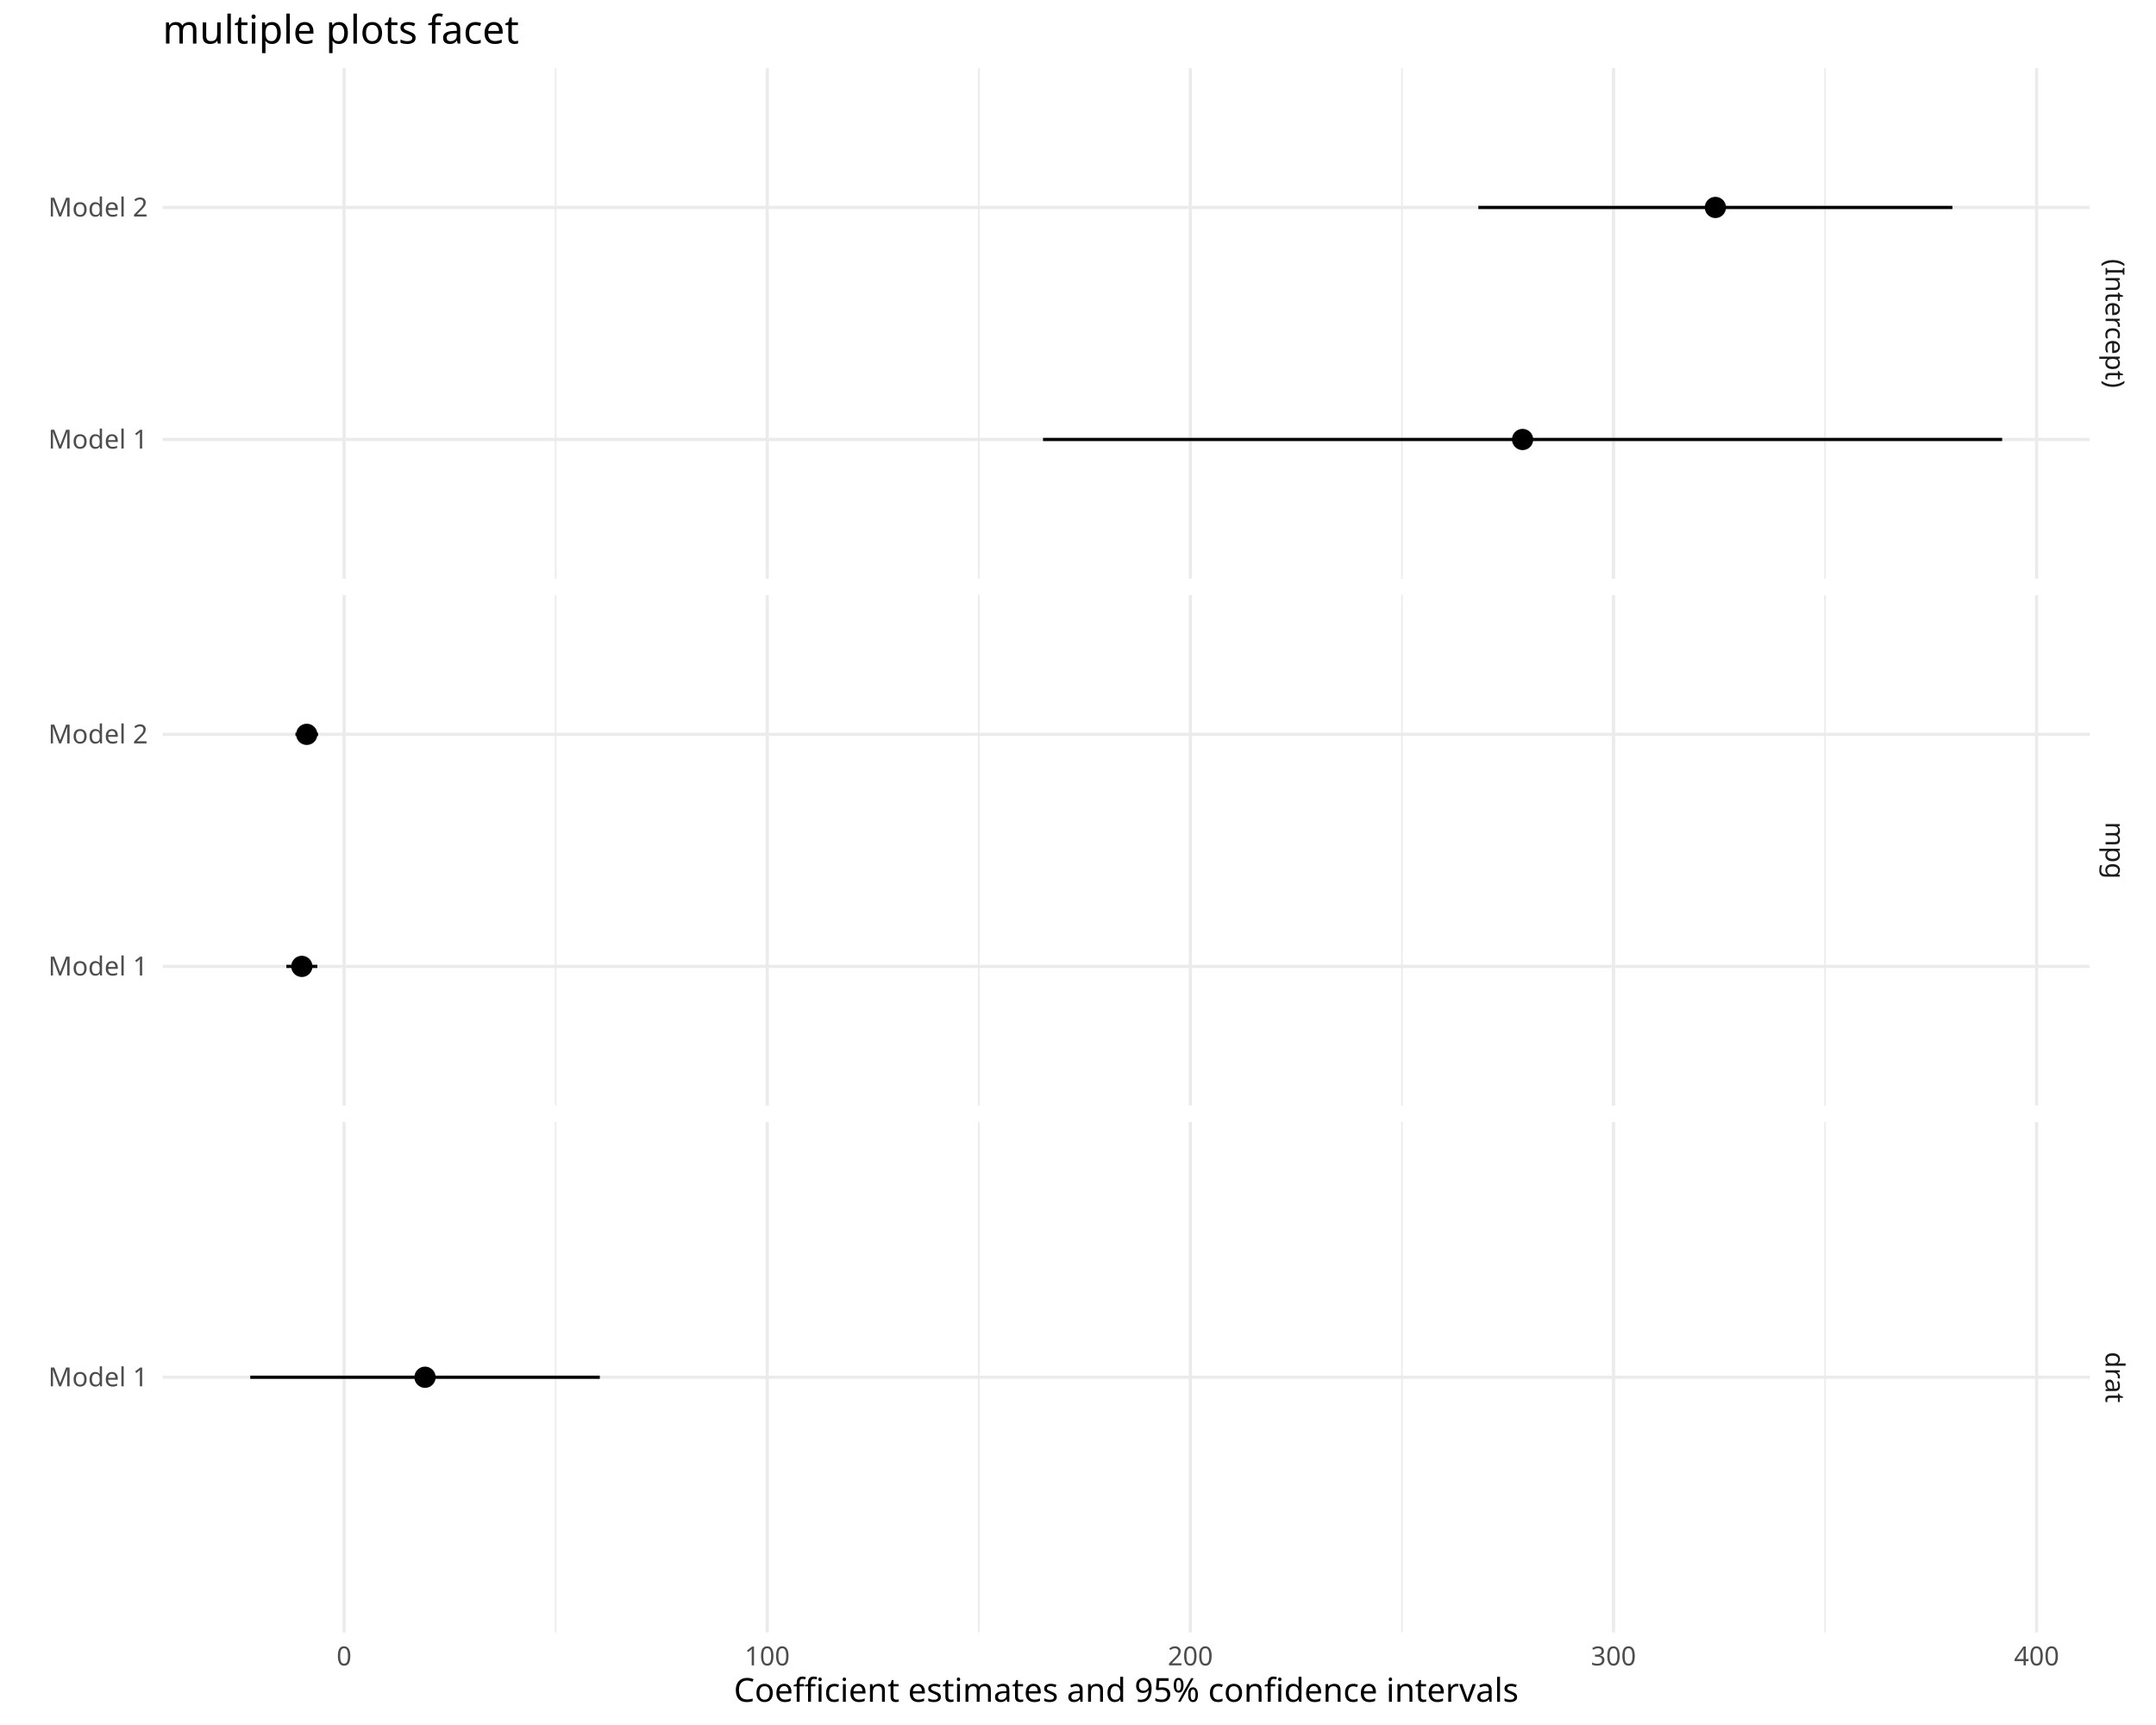
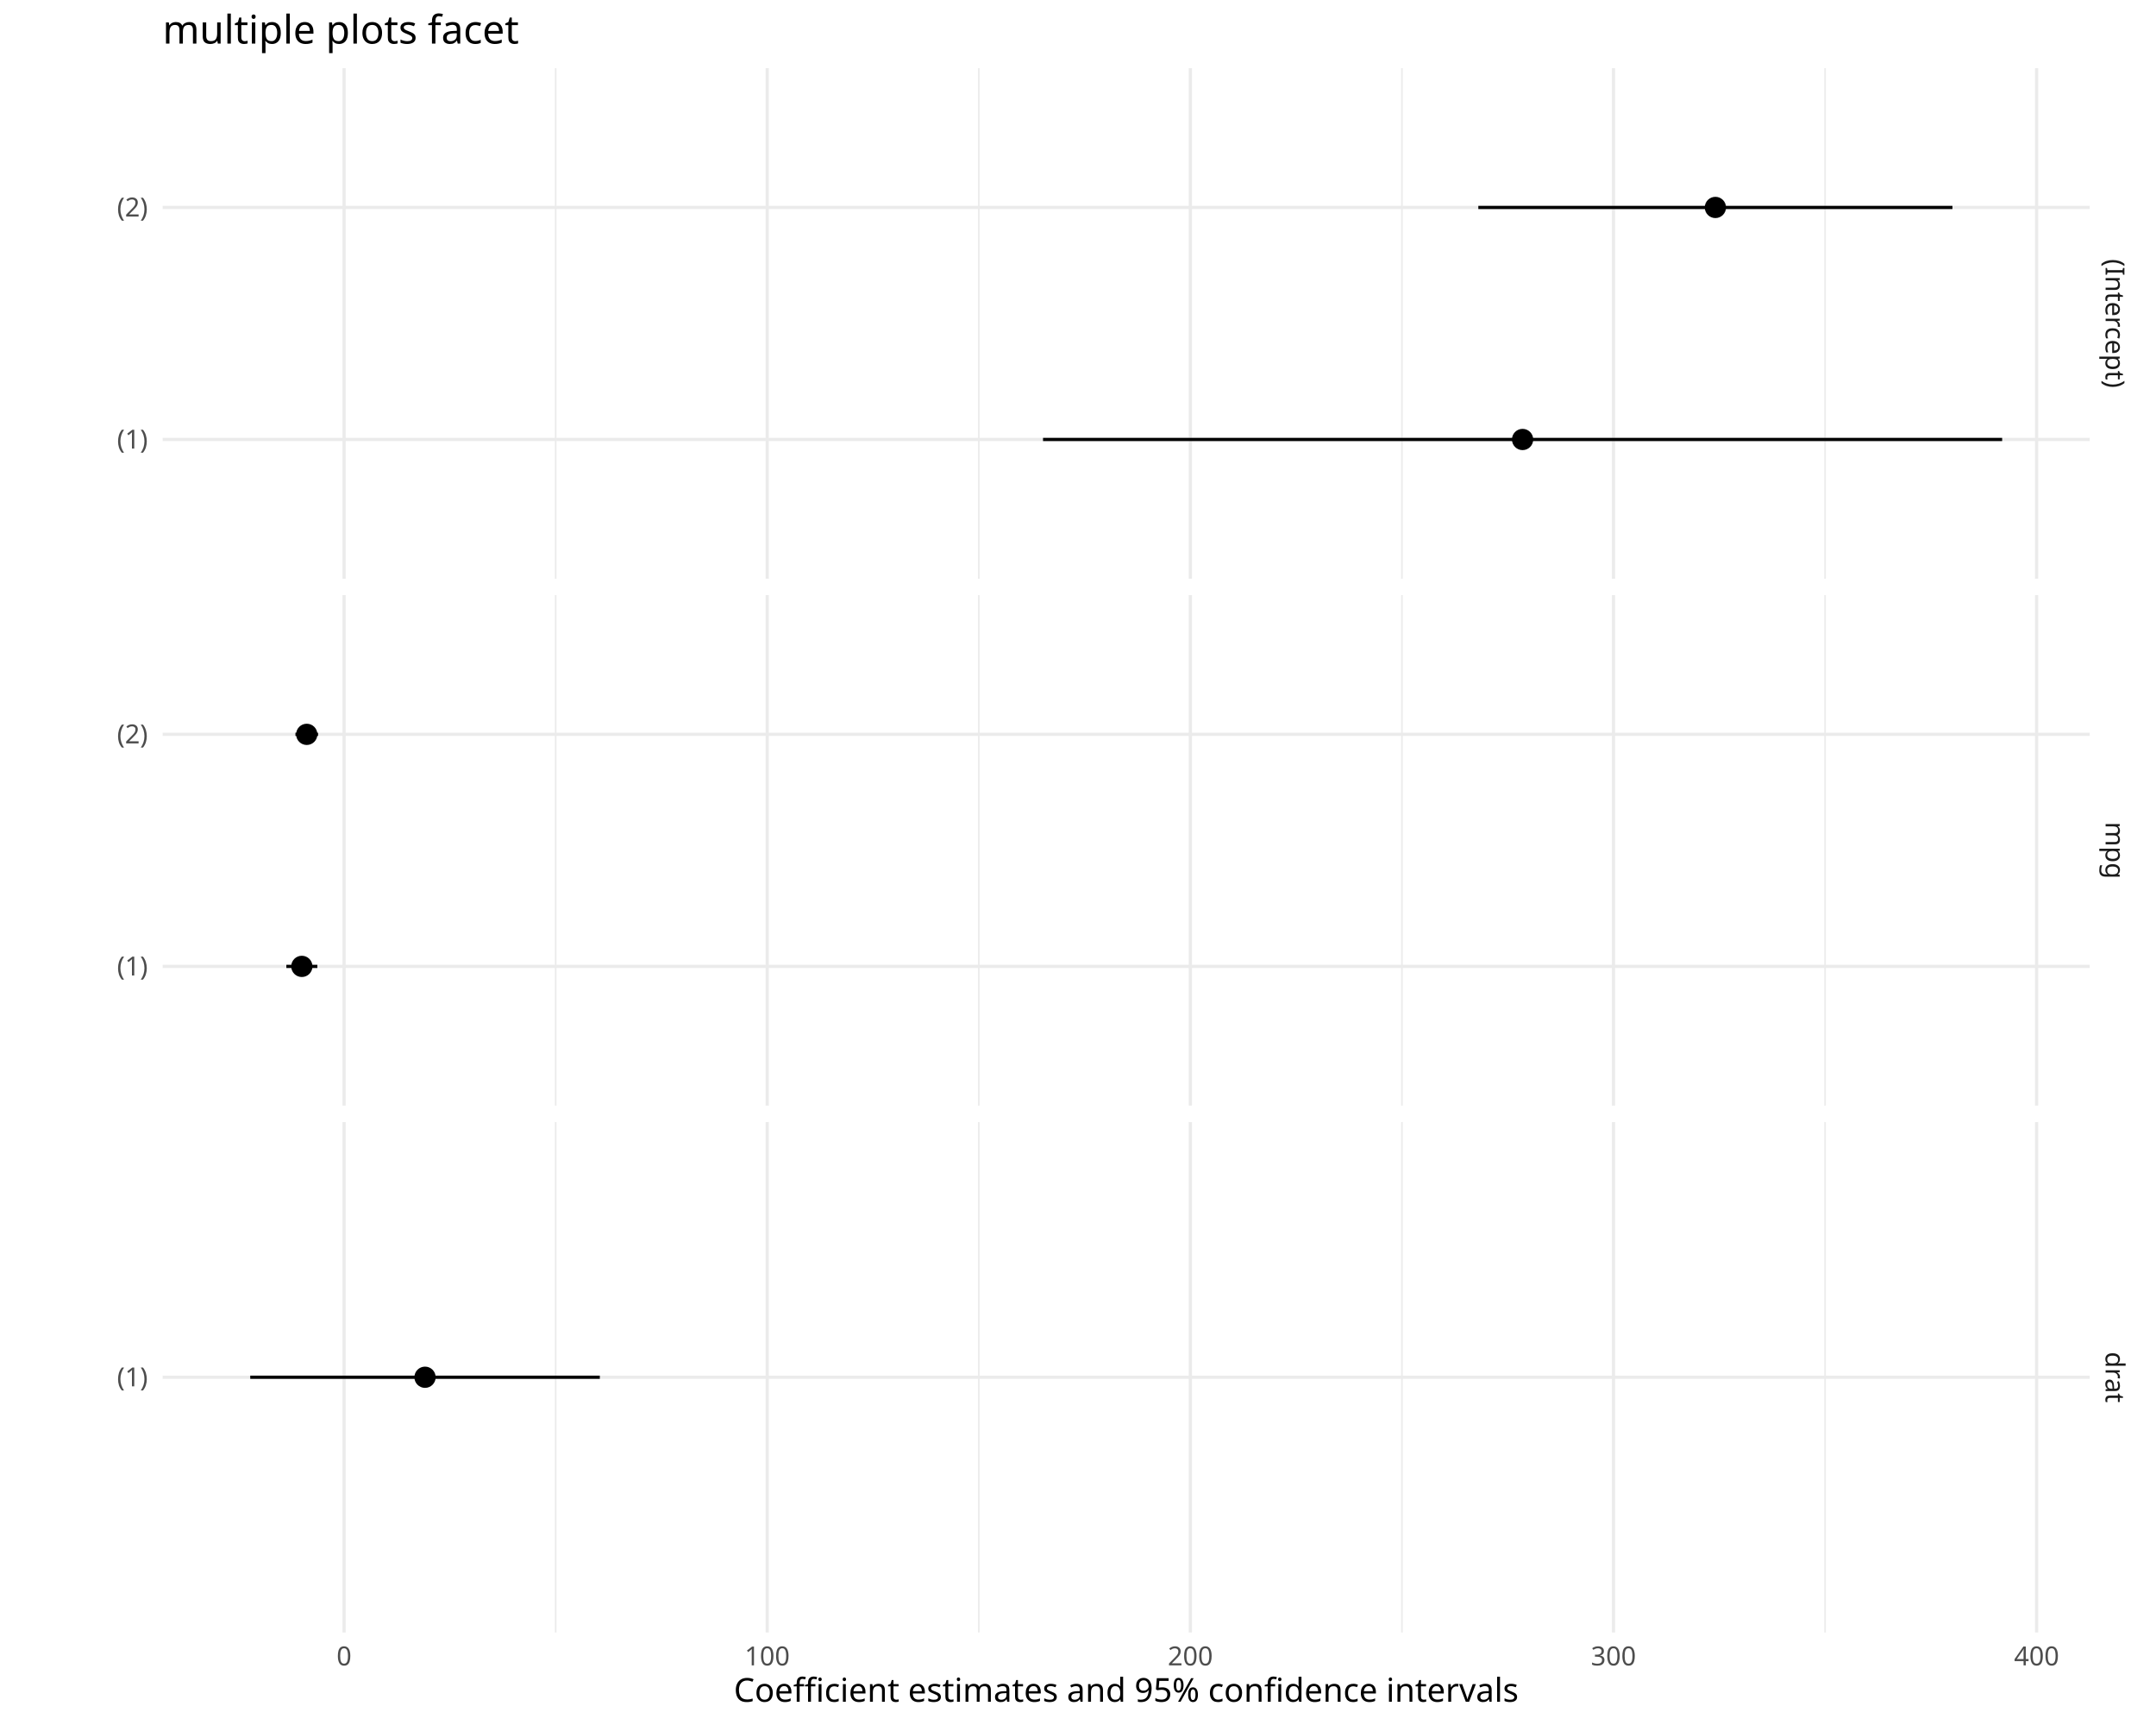
<svg xmlns="http://www.w3.org/2000/svg" class="svglite" data-engine-version="2.0" width="720.00pt" height="576.00pt" viewBox="0 0 720.00 576.00">
  <defs>
    <style type="text/css">
    .svglite line, .svglite polyline, .svglite polygon, .svglite path, .svglite rect, .svglite circle {
      fill: none;
      stroke: #000000;
      stroke-linecap: round;
      stroke-linejoin: round;
      stroke-miterlimit: 10.00;
    }
  </style>
  </defs>
  <rect width="100%" height="100%" style="stroke: none; fill: #FFFFFF;" />
  <defs>
    <clipPath id="cpMC4wMHw3MjAuMDB8MC4wMHw1NzYuMDA=">
      <rect x="0.00" y="0.00" width="720.00" height="576.00" />
    </clipPath>
  </defs>
  <g clip-path="url(#cpMC4wMHw3MjAuMDB8MC4wMHw1NzYuMDA=)">
</g>
  <defs>
    <clipPath id="cpNTQuMzF8Njk3Ljg3fDIyLjc4fDE5My4yNA==">
      <rect x="54.31" y="22.78" width="643.56" height="170.46" />
    </clipPath>
  </defs>
  <g clip-path="url(#cpNTQuMzF8Njk3Ljg3fDIyLjc4fDE5My4yNA==)">
    <polyline points="185.57,193.24 185.57,22.78 " style="stroke-width: 0.53; stroke: #EBEBEB; stroke-linecap: butt;" />
    <polyline points="326.87,193.24 326.87,22.78 " style="stroke-width: 0.53; stroke: #EBEBEB; stroke-linecap: butt;" />
    <polyline points="468.18,193.24 468.18,22.78 " style="stroke-width: 0.53; stroke: #EBEBEB; stroke-linecap: butt;" />
    <polyline points="609.48,193.24 609.48,22.78 " style="stroke-width: 0.53; stroke: #EBEBEB; stroke-linecap: butt;" />
    <polyline points="54.31,146.75 697.87,146.75 " style="stroke-width: 1.07; stroke: #EBEBEB; stroke-linecap: butt;" />
    <polyline points="54.31,69.27 697.87,69.27 " style="stroke-width: 1.07; stroke: #EBEBEB; stroke-linecap: butt;" />
    <polyline points="114.91,193.24 114.91,22.78 " style="stroke-width: 1.07; stroke: #EBEBEB; stroke-linecap: butt;" />
    <polyline points="256.22,193.24 256.22,22.78 " style="stroke-width: 1.07; stroke: #EBEBEB; stroke-linecap: butt;" />
    <polyline points="397.52,193.24 397.52,22.78 " style="stroke-width: 1.07; stroke: #EBEBEB; stroke-linecap: butt;" />
    <polyline points="538.83,193.24 538.83,22.78 " style="stroke-width: 1.07; stroke: #EBEBEB; stroke-linecap: butt;" />
    <polyline points="680.13,193.24 680.13,22.78 " style="stroke-width: 1.07; stroke: #EBEBEB; stroke-linecap: butt;" />
    <line x1="348.32" y1="146.75" x2="668.62" y2="146.75" style="stroke-width: 1.07; stroke-linecap: butt;" />
    <line x1="493.69" y1="69.27" x2="652.02" y2="69.27" style="stroke-width: 1.07; stroke-linecap: butt;" />
    <circle cx="508.47" cy="146.75" r="2.84" style="stroke-width: 1.42; fill: #000000;" />
    <circle cx="572.86" cy="69.27" r="2.84" style="stroke-width: 1.42; fill: #000000;" />
  </g>
  <g clip-path="url(#cpMC4wMHw3MjAuMDB8MC4wMHw1NzYuMDA=)">
</g>
  <defs>
    <clipPath id="cpNTQuMzF8Njk3Ljg3fDE5OC43MnwzNjkuMTg=">
      <rect x="54.31" y="198.72" width="643.56" height="170.46" />
    </clipPath>
  </defs>
  <g clip-path="url(#cpNTQuMzF8Njk3Ljg3fDE5OC43MnwzNjkuMTg=)">
    <polyline points="185.57,369.18 185.57,198.72 " style="stroke-width: 0.53; stroke: #EBEBEB; stroke-linecap: butt;" />
    <polyline points="326.87,369.18 326.87,198.72 " style="stroke-width: 0.53; stroke: #EBEBEB; stroke-linecap: butt;" />
    <polyline points="468.18,369.18 468.18,198.72 " style="stroke-width: 0.53; stroke: #EBEBEB; stroke-linecap: butt;" />
    <polyline points="609.48,369.18 609.48,198.72 " style="stroke-width: 0.53; stroke: #EBEBEB; stroke-linecap: butt;" />
    <polyline points="54.31,322.69 697.87,322.69 " style="stroke-width: 1.07; stroke: #EBEBEB; stroke-linecap: butt;" />
    <polyline points="54.31,245.21 697.87,245.21 " style="stroke-width: 1.07; stroke: #EBEBEB; stroke-linecap: butt;" />
    <polyline points="114.91,369.18 114.91,198.72 " style="stroke-width: 1.07; stroke: #EBEBEB; stroke-linecap: butt;" />
    <polyline points="256.22,369.18 256.22,198.72 " style="stroke-width: 1.07; stroke: #EBEBEB; stroke-linecap: butt;" />
    <polyline points="397.52,369.18 397.52,198.72 " style="stroke-width: 1.07; stroke: #EBEBEB; stroke-linecap: butt;" />
    <polyline points="538.83,369.18 538.83,198.72 " style="stroke-width: 1.07; stroke: #EBEBEB; stroke-linecap: butt;" />
    <polyline points="680.13,369.18 680.13,198.72 " style="stroke-width: 1.07; stroke: #EBEBEB; stroke-linecap: butt;" />
    <line x1="95.63" y1="322.69" x2="105.98" y2="322.69" style="stroke-width: 1.07; stroke-linecap: butt;" />
    <line x1="98.66" y1="245.21" x2="106.22" y2="245.21" style="stroke-width: 1.07; stroke-linecap: butt;" />
    <circle cx="100.80" cy="322.69" r="2.84" style="stroke-width: 1.42; fill: #000000;" />
    <circle cx="102.44" cy="245.21" r="2.84" style="stroke-width: 1.42; fill: #000000;" />
  </g>
  <g clip-path="url(#cpMC4wMHw3MjAuMDB8MC4wMHw1NzYuMDA=)">
</g>
  <defs>
    <clipPath id="cpNTQuMzF8Njk3Ljg3fDM3NC42Nnw1NDUuMTE=">
      <rect x="54.31" y="374.66" width="643.56" height="170.46" />
    </clipPath>
  </defs>
  <g clip-path="url(#cpNTQuMzF8Njk3Ljg3fDM3NC42Nnw1NDUuMTE=)">
    <polyline points="185.57,545.11 185.57,374.66 " style="stroke-width: 0.53; stroke: #EBEBEB; stroke-linecap: butt;" />
    <polyline points="326.87,545.11 326.87,374.66 " style="stroke-width: 0.53; stroke: #EBEBEB; stroke-linecap: butt;" />
    <polyline points="468.18,545.11 468.18,374.66 " style="stroke-width: 0.53; stroke: #EBEBEB; stroke-linecap: butt;" />
    <polyline points="609.48,545.11 609.48,374.66 " style="stroke-width: 0.53; stroke: #EBEBEB; stroke-linecap: butt;" />
    <polyline points="54.31,459.88 697.87,459.88 " style="stroke-width: 1.07; stroke: #EBEBEB; stroke-linecap: butt;" />
    <polyline points="114.91,545.11 114.91,374.66 " style="stroke-width: 1.07; stroke: #EBEBEB; stroke-linecap: butt;" />
    <polyline points="256.22,545.11 256.22,374.66 " style="stroke-width: 1.07; stroke: #EBEBEB; stroke-linecap: butt;" />
    <polyline points="397.52,545.11 397.52,374.66 " style="stroke-width: 1.07; stroke: #EBEBEB; stroke-linecap: butt;" />
    <polyline points="538.83,545.11 538.83,374.66 " style="stroke-width: 1.07; stroke: #EBEBEB; stroke-linecap: butt;" />
    <polyline points="680.13,545.11 680.13,374.66 " style="stroke-width: 1.07; stroke: #EBEBEB; stroke-linecap: butt;" />
    <line x1="83.57" y1="459.88" x2="200.31" y2="459.88" style="stroke-width: 1.07; stroke-linecap: butt;" />
    <circle cx="141.94" cy="459.88" r="2.84" style="stroke-width: 1.42; fill: #000000;" />
  </g>
  <g clip-path="url(#cpMC4wMHw3MjAuMDB8MC4wMHw1NzYuMDA=)">
</g>
  <defs>
    <clipPath id="cpNjk3Ljg3fDcxNC41MnwyMi43OHwxOTMuMjQ=">
      <rect x="697.87" y="22.78" width="16.65" height="170.46" />
    </clipPath>
  </defs>
  <g clip-path="url(#cpNjk3Ljg3fDcxNC41MnwyMi43OHwxOTMuMjQ=)">
    <text transform="translate(703.17,108.01) rotate(90)" text-anchor="middle" style="font-size: 8.80px; fill: #1A1A1A; font-family: sans;" textLength="40.11px" lengthAdjust="spacingAndGlyphs">(Intercept)</text>
  </g>
  <g clip-path="url(#cpMC4wMHw3MjAuMDB8MC4wMHw1NzYuMDA=)">
</g>
  <defs>
    <clipPath id="cpNjk3Ljg3fDcxNC41MnwxOTguNzJ8MzY5LjE4">
      <rect x="697.87" y="198.72" width="16.65" height="170.46" />
    </clipPath>
  </defs>
  <g clip-path="url(#cpNjk3Ljg3fDcxNC41MnwxOTguNzJ8MzY5LjE4)">
    <text transform="translate(703.17,283.95) rotate(90)" text-anchor="middle" style="font-size: 8.80px; fill: #1A1A1A; font-family: sans;" textLength="17.12px" lengthAdjust="spacingAndGlyphs">mpg</text>
  </g>
  <g clip-path="url(#cpMC4wMHw3MjAuMDB8MC4wMHw1NzYuMDA=)">
</g>
  <defs>
    <clipPath id="cpNjk3Ljg3fDcxNC41MnwzNzQuNjZ8NTQ1LjEx">
      <rect x="697.87" y="374.66" width="16.65" height="170.46" />
    </clipPath>
  </defs>
  <g clip-path="url(#cpNjk3Ljg3fDcxNC41MnwzNzQuNjZ8NTQ1LjEx)">
    <text transform="translate(703.17,459.88) rotate(90)" text-anchor="middle" style="font-size: 8.80px; fill: #1A1A1A; font-family: sans;" textLength="15.16px" lengthAdjust="spacingAndGlyphs">drat</text>
  </g>
  <g clip-path="url(#cpMC4wMHw3MjAuMDB8MC4wMHw1NzYuMDA=)">
    <text x="114.91" y="556.10" text-anchor="middle" style="font-size: 8.80px; fill: #4D4D4D; font-family: sans;" textLength="4.89px" lengthAdjust="spacingAndGlyphs">0</text>
    <text x="256.22" y="556.10" text-anchor="middle" style="font-size: 8.80px; fill: #4D4D4D; font-family: sans;" textLength="14.68px" lengthAdjust="spacingAndGlyphs">100</text>
    <text x="397.52" y="556.10" text-anchor="middle" style="font-size: 8.80px; fill: #4D4D4D; font-family: sans;" textLength="14.68px" lengthAdjust="spacingAndGlyphs">200</text>
    <text x="538.83" y="556.10" text-anchor="middle" style="font-size: 8.80px; fill: #4D4D4D; font-family: sans;" textLength="14.68px" lengthAdjust="spacingAndGlyphs">300</text>
    <text x="680.13" y="556.10" text-anchor="middle" style="font-size: 8.80px; fill: #4D4D4D; font-family: sans;" textLength="14.68px" lengthAdjust="spacingAndGlyphs">400</text>
-     <text x="49.38" y="149.78" text-anchor="end" style="font-size: 8.80px; fill: #4D4D4D; font-family: sans;" textLength="31.31px" lengthAdjust="spacingAndGlyphs">Model 1</text>
-     <text x="49.38" y="72.30" text-anchor="end" style="font-size: 8.80px; fill: #4D4D4D; font-family: sans;" textLength="31.31px" lengthAdjust="spacingAndGlyphs">Model 2</text>
-     <text x="49.38" y="325.72" text-anchor="end" style="font-size: 8.80px; fill: #4D4D4D; font-family: sans;" textLength="31.31px" lengthAdjust="spacingAndGlyphs">Model 1</text>
-     <text x="49.38" y="248.24" text-anchor="end" style="font-size: 8.80px; fill: #4D4D4D; font-family: sans;" textLength="31.31px" lengthAdjust="spacingAndGlyphs">Model 2</text>
-     <text x="49.38" y="462.91" text-anchor="end" style="font-size: 8.80px; fill: #4D4D4D; font-family: sans;" textLength="31.31px" lengthAdjust="spacingAndGlyphs">Model 1</text>
+     <text x="49.38" y="149.78" text-anchor="end" style="font-size: 8.80px; fill: #4D4D4D; font-family: sans;" textLength="31.31px" lengthAdjust="spacingAndGlyphs">(1)</text>
+     <text x="49.38" y="72.30" text-anchor="end" style="font-size: 8.80px; fill: #4D4D4D; font-family: sans;" textLength="31.31px" lengthAdjust="spacingAndGlyphs">(2)</text>
+     <text x="49.38" y="325.72" text-anchor="end" style="font-size: 8.80px; fill: #4D4D4D; font-family: sans;" textLength="31.31px" lengthAdjust="spacingAndGlyphs">(1)</text>
+     <text x="49.38" y="248.24" text-anchor="end" style="font-size: 8.80px; fill: #4D4D4D; font-family: sans;" textLength="31.31px" lengthAdjust="spacingAndGlyphs">(2)</text>
+     <text x="49.38" y="462.91" text-anchor="end" style="font-size: 8.80px; fill: #4D4D4D; font-family: sans;" textLength="31.31px" lengthAdjust="spacingAndGlyphs">(1)</text>
    <text x="376.09" y="568.24" text-anchor="middle" style="font-size: 11.00px; font-family: sans;" textLength="248.89px" lengthAdjust="spacingAndGlyphs">Coefficient estimates and 95% confidence intervals</text>
    <text x="54.31" y="14.56" style="font-size: 13.20px; font-family: sans;" textLength="109.33px" lengthAdjust="spacingAndGlyphs">multiple plots facet</text>
  </g>
</svg>
